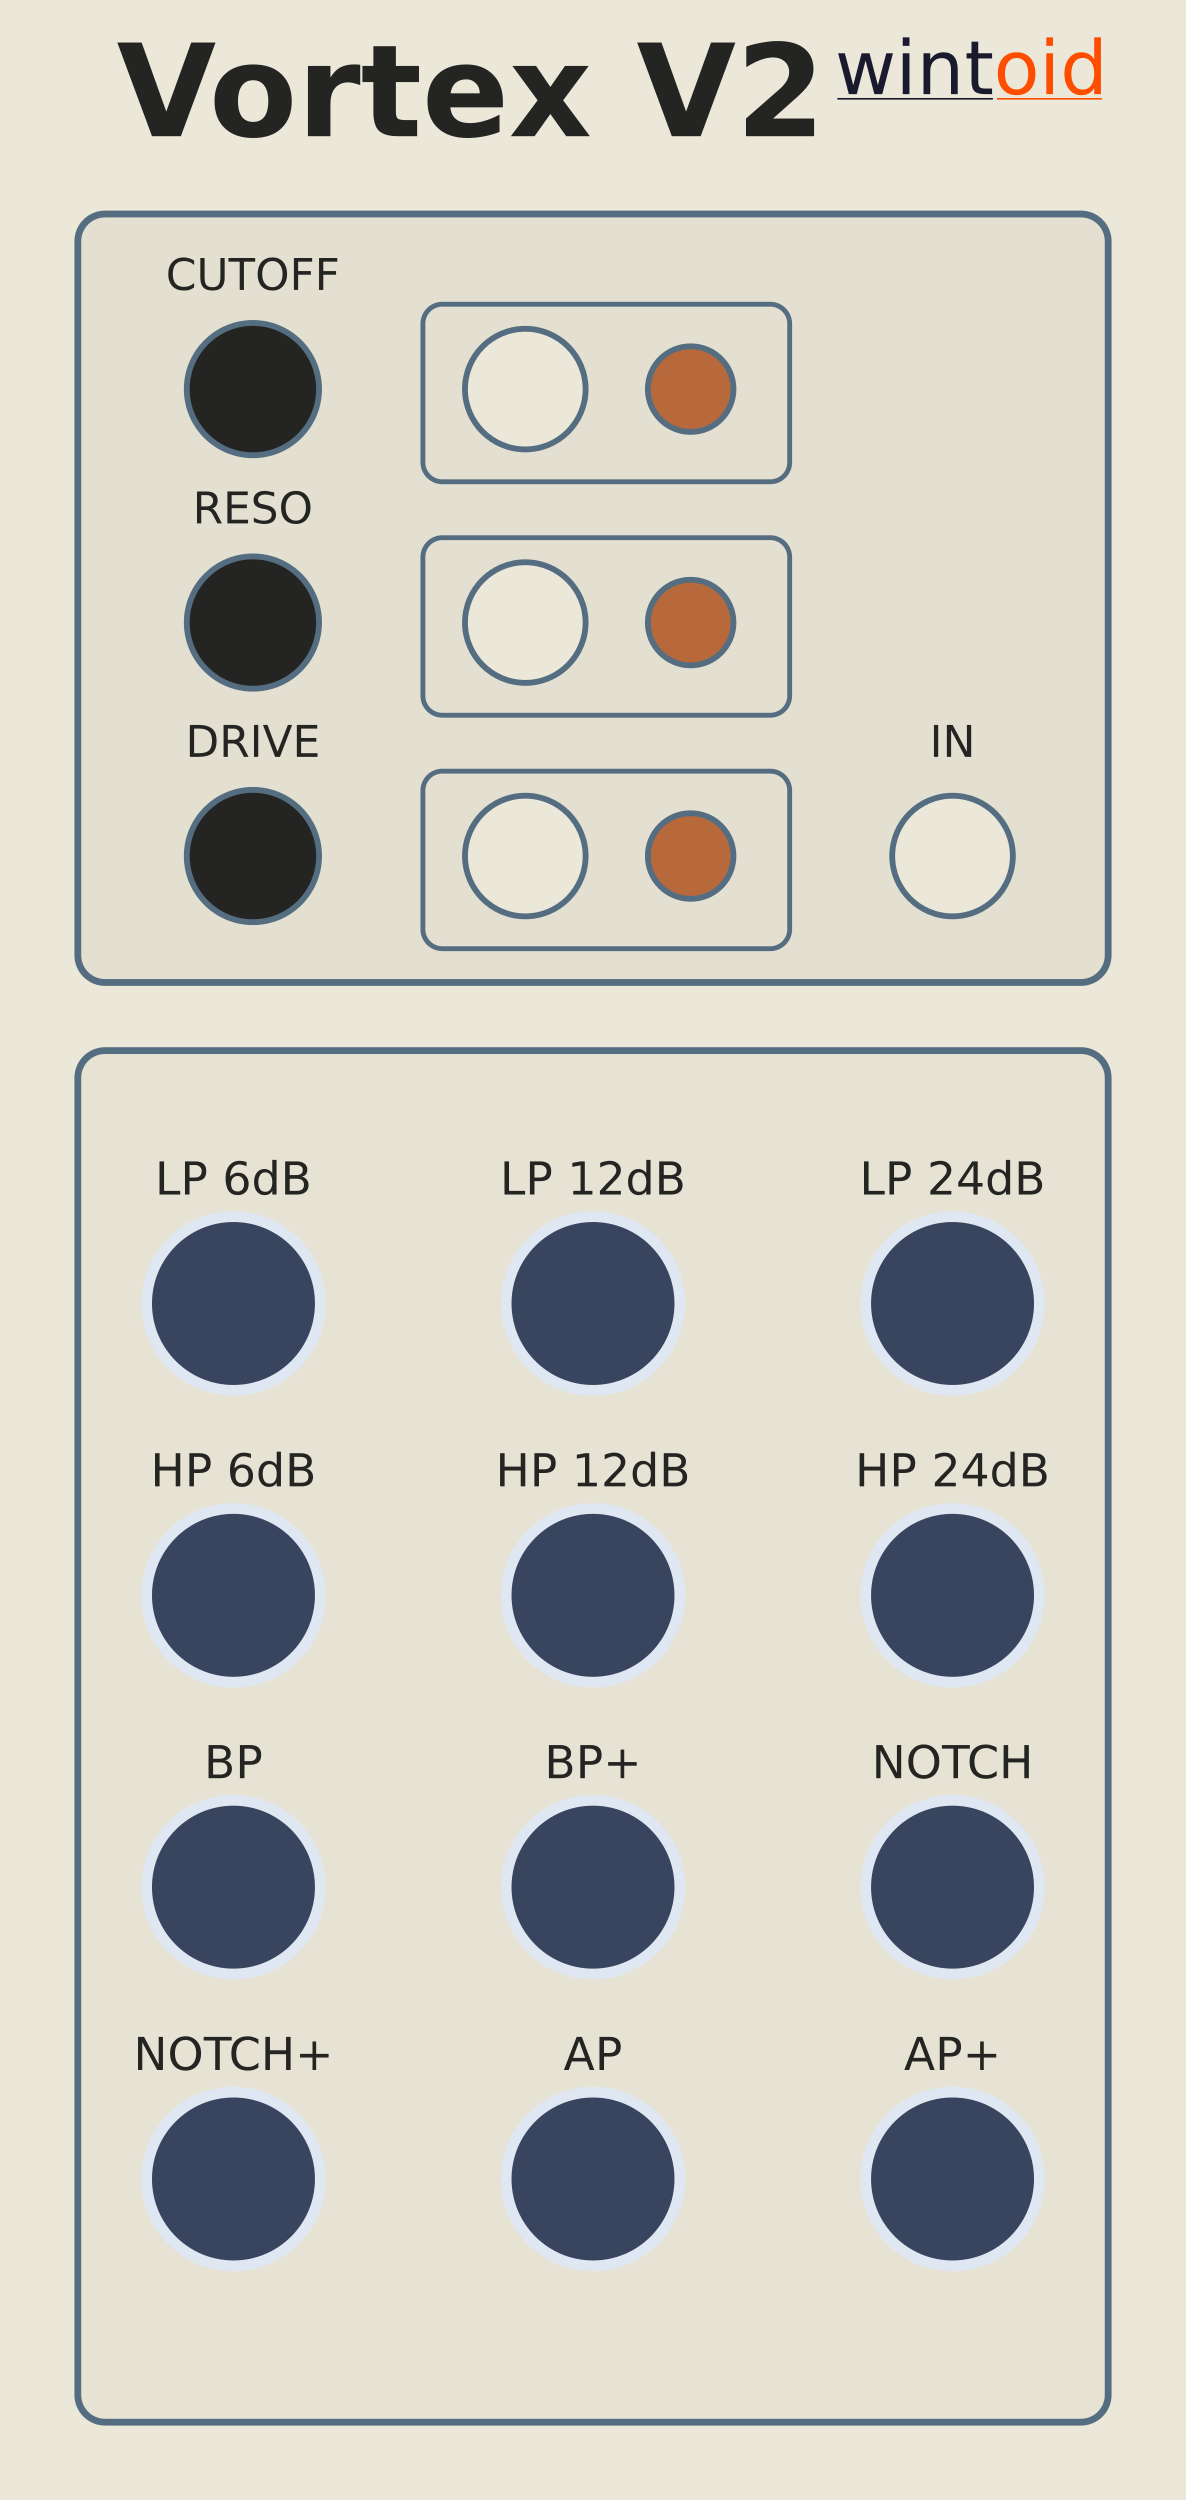
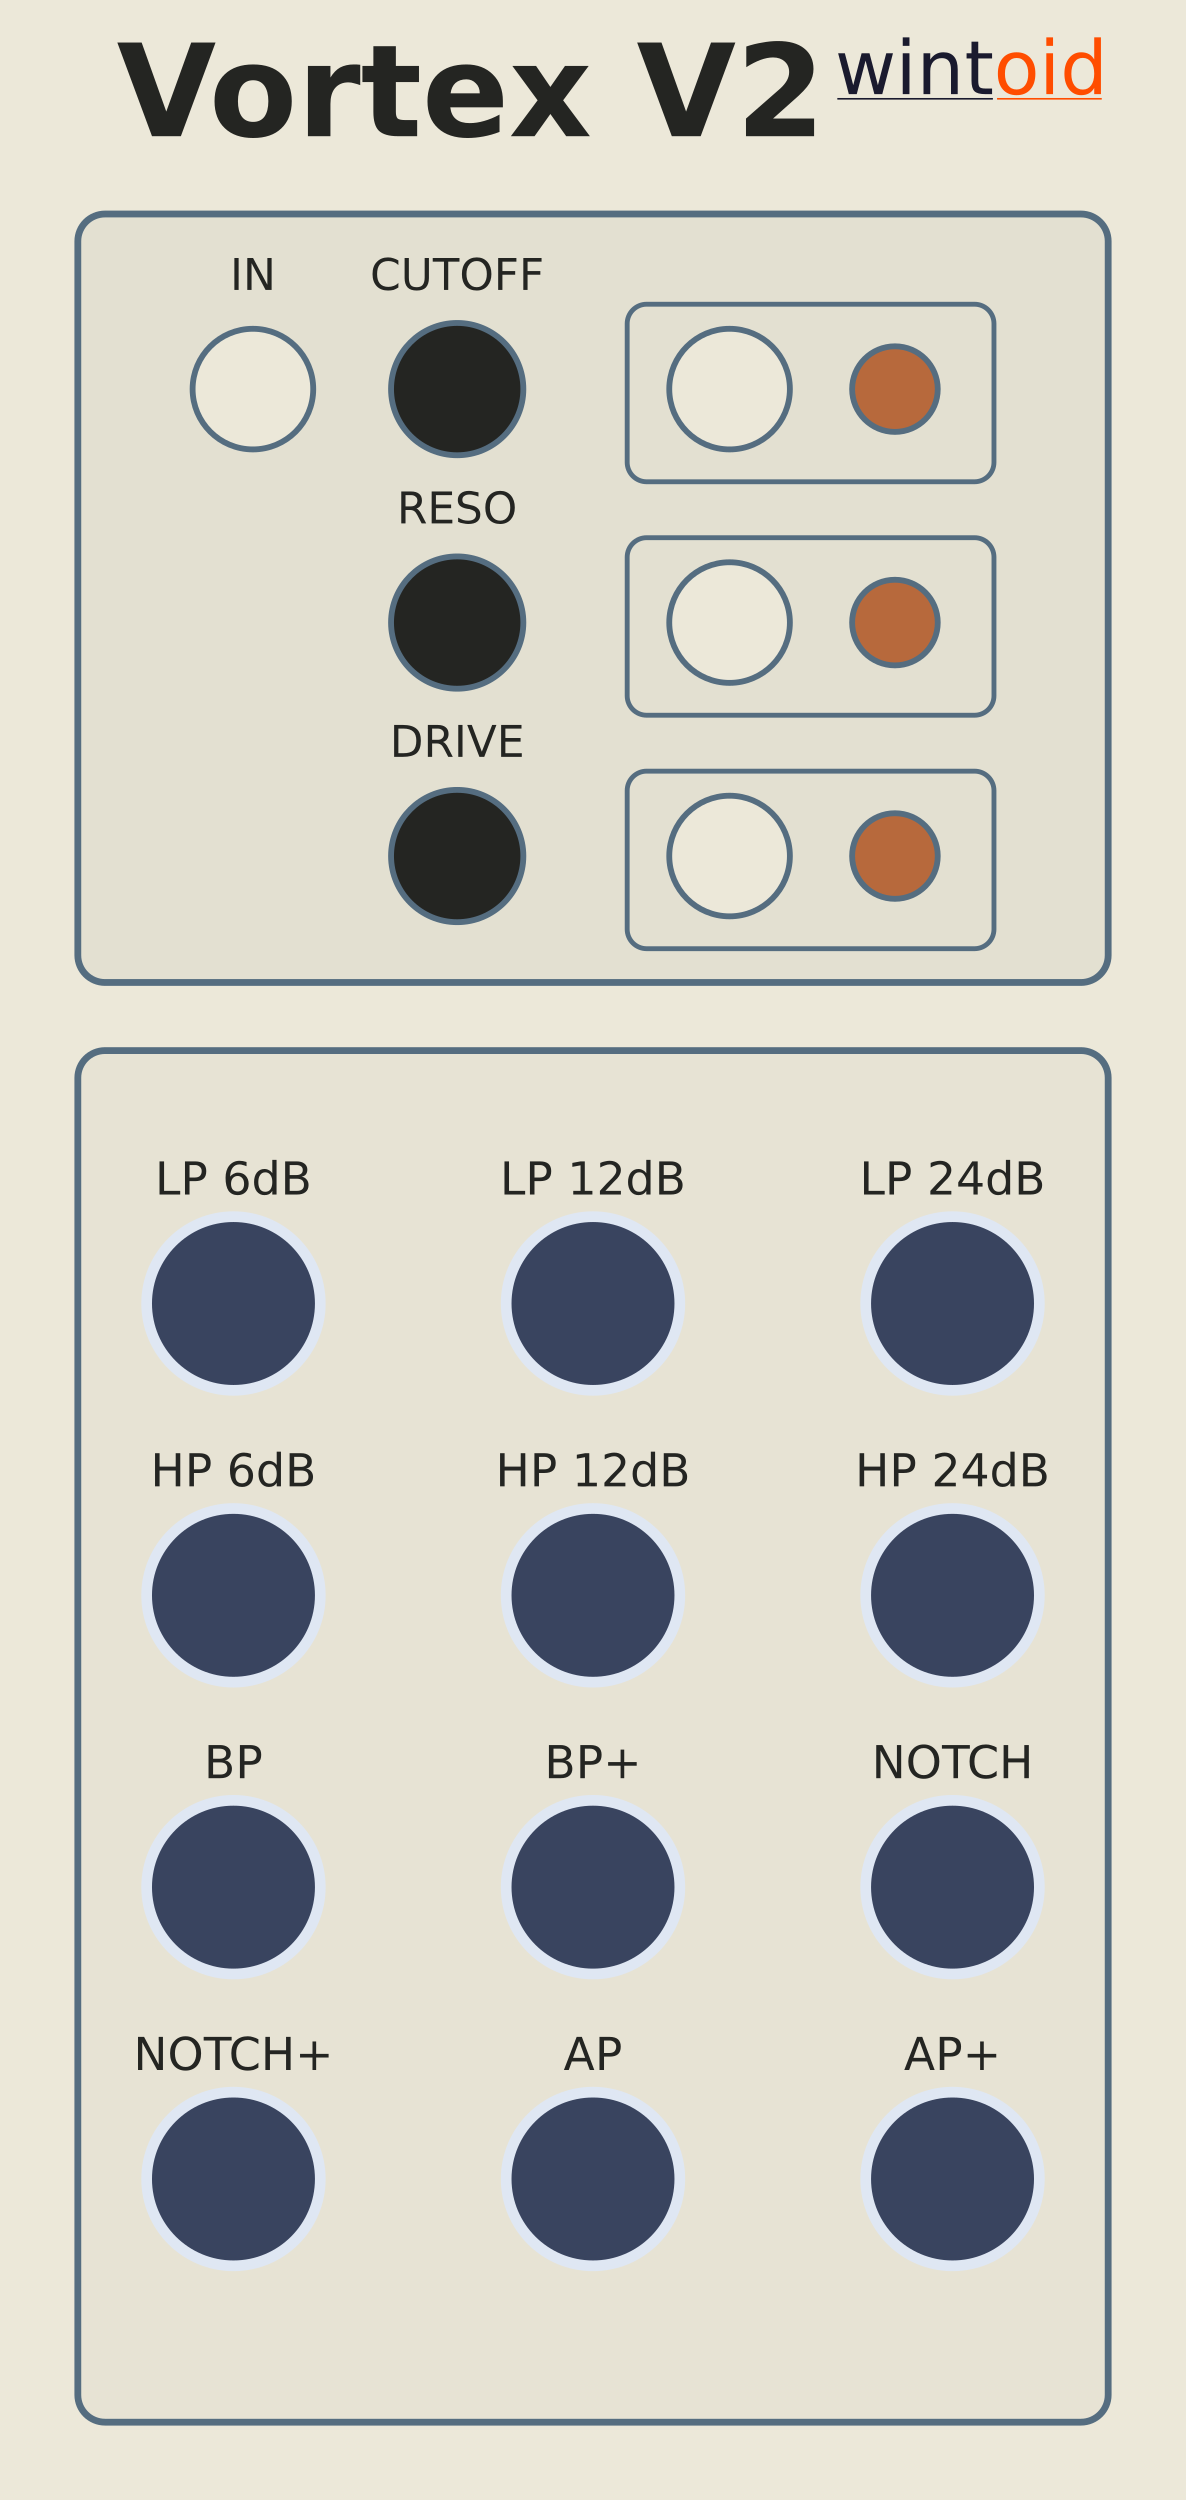
<svg xmlns="http://www.w3.org/2000/svg" width="60.96mm" height="128.5mm" viewBox="0 0 60.96 128.5">
  <rect x="0" y="0" width="60.96" height="128.5" fill="#ece8d9" stroke="#ece8d9" stroke-width="0" />
  <g id="wintoid-logo" transform="translate(42.919 0.638) scale(0.06)">
    <g id="wint-glyphs" fill="#1a1a2e">
      <path data-glyph="w" data-glyph-index="90" data-bbox="2.6875,-35,49.6562,0" transform="translate(0 70)" fill="#1a1a2e" d="M 2.688 -35 L 8.438 -35 L 15.625 -7.688 L 22.781 -35 L 29.562 -35 L 36.75 -7.688 L 43.906 -35 L 49.656 -35 L 40.5 0 L 33.719 0 L 26.188 -28.688 L 18.625 0 L 11.844 0 Z" />
      <path data-glyph="i" data-glyph-index="76" data-bbox="6.0312,-48.625,11.7812,0" transform="translate(52 70)" fill="#1a1a2e" d="M 6.031 -35 L 11.781 -35 L 11.781 0 L 6.031 0 Z M 6.031 -48.625 L 11.781 -48.625 L 11.781 -41.344 L 6.031 -41.344 Z" />
      <path data-glyph="n" data-glyph-index="81" data-bbox="5.8125,-35.8438,35.125,0" transform="translate(70 70)" fill="#1a1a2e" d="M 35.125 -21.125 L 35.125 0 L 29.375 0 L 29.375 -20.938 Q 29.375 -25.906 27.438 -28.375 Q 25.5 -30.844 21.625 -30.844 Q 16.969 -30.844 14.281 -27.875 Q 11.594 -24.906 11.594 -19.781 L 11.594 0 L 5.812 0 L 5.812 -35 L 11.594 -35 L 11.594 -29.562 Q 13.656 -32.719 16.453 -34.281 Q 19.25 -35.844 22.906 -35.844 Q 28.938 -35.844 32.031 -32.109 Q 35.125 -28.375 35.125 -21.125 Z" />
      <path data-glyph="t" data-glyph-index="87" data-bbox="1.7188,-44.9375,23.5625,0" transform="translate(111 70)" fill="#1a1a2e" d="M 11.719 -44.938 L 11.719 -35 L 23.562 -35 L 23.562 -30.531 L 11.719 -30.531 L 11.719 -11.531 Q 11.719 -7.25 12.891 -6.031 Q 14.062 -4.812 17.656 -4.812 L 23.562 -4.812 L 23.562 0 L 17.656 0 Q 11 0 8.469 -2.484 Q 5.938 -4.969 5.938 -11.531 L 5.938 -30.531 L 1.719 -30.531 L 1.719 -35 L 5.938 -35 L 5.938 -44.938 Z" />
    </g>
    <line id="wint-underline" x1="2.688" y1="74" x2="134.562" y2="74" stroke="#1a1a2e" stroke-width="1.4" stroke-linecap="square" />
    <g id="oid-glyphs" fill="#ff4d00">
      <path data-glyph="o" data-glyph-index="82" data-bbox="3.5312,-35.8438,35.6562,0.9062" transform="translate(136 70)" fill="#ff4d00" d="M 19.594 -30.969 Q 14.969 -30.969 12.281 -27.359 Q 9.594 -23.75 9.594 -17.469 Q 9.594 -11.188 12.266 -7.578 Q 14.938 -3.969 19.594 -3.969 Q 24.188 -3.969 26.875 -7.594 Q 29.562 -11.219 29.562 -17.469 Q 29.562 -23.688 26.875 -27.328 Q 24.188 -30.969 19.594 -30.969 Z M 19.594 -35.844 Q 27.094 -35.844 31.375 -30.969 Q 35.656 -26.094 35.656 -17.469 Q 35.656 -8.875 31.375 -3.984 Q 27.094 0.906 19.594 0.906 Q 12.062 0.906 7.797 -3.984 Q 3.531 -8.875 3.531 -17.469 Q 3.531 -26.094 7.797 -30.969 Q 12.062 -35.844 19.594 -35.844 Z" />
      <path data-glyph="i" data-glyph-index="76" data-bbox="6.0312,-48.625,11.7812,0" transform="translate(175 70)" fill="#ff4d00" d="M 6.031 -35 L 11.781 -35 L 11.781 0 L 6.031 0 Z M 6.031 -48.625 L 11.781 -48.625 L 11.781 -41.344 L 6.031 -41.344 Z" />
      <path data-glyph="d" data-glyph-index="71" data-bbox="3.5312,-48.625,34.8125,0.9062" transform="translate(193 70)" fill="#ff4d00" d="M 29.062 -29.688 L 29.062 -48.625 L 34.812 -48.625 L 34.812 0 L 29.062 0 L 29.062 -5.25 Q 27.25 -2.125 24.484 -0.609 Q 21.719 0.906 17.844 0.906 Q 11.5 0.906 7.516 -4.156 Q 3.531 -9.219 3.531 -17.469 Q 3.531 -25.719 7.516 -30.781 Q 11.5 -35.844 17.844 -35.844 Q 21.719 -35.844 24.484 -34.328 Q 27.25 -32.812 29.062 -29.688 Z M 9.469 -17.469 Q 9.469 -11.125 12.078 -7.516 Q 14.688 -3.906 19.25 -3.906 Q 23.812 -3.906 26.438 -7.516 Q 29.062 -11.125 29.062 -17.469 Q 29.062 -23.812 26.438 -27.422 Q 23.812 -31.031 19.25 -31.031 Q 14.688 -31.031 12.078 -27.422 Q 9.469 -23.812 9.469 -17.469 Z" />
    </g>
    <line id="oid-underline" x1="139.531" y1="74" x2="227.812" y2="74" stroke="#ff4d00" stroke-width="1.4" stroke-linecap="square" />
  </g>
  <text x="6" y="7" text-anchor="start" font-family="DejaVu Sans" font-size="6.6" font-weight="700" fill="#242522">Vortex V2</text>
  <rect id="controls-section" x="4" y="11" width="52.96" height="39.5" fill="#e3e0d1" stroke="#556d80" stroke-width="0.35" rx="1.4" />
  <rect id="outputs-section" x="4" y="54" width="52.96" height="70.5" fill="#e7e3d4" stroke="#556d80" stroke-width="0.35" rx="1.4" />
-   <rect id="cutoff-cv-group" x="21.737" y="15.637" width="18.853" height="9.126" fill="none" stroke="#556d80" stroke-width="0.25" rx="1" />
-   <rect id="resonance-cv-group" x="21.737" y="27.637" width="18.853" height="9.126" fill="none" stroke="#556d80" stroke-width="0.25" rx="1" />
-   <rect id="drive-cv-group" x="21.737" y="39.637" width="18.853" height="9.126" fill="none" stroke="#556d80" stroke-width="0.25" rx="1" />
-   <text x="13" y="14.9" text-anchor="middle" font-family="DejaVu Sans" font-size="2.25" font-weight="400" fill="#242522">CUTOFF</text>
-   <circle cx="13" cy="20" r="3.4" fill="#242522" stroke="#556d80" stroke-width="0.3" />
-   <circle cx="27" cy="20" r="3.1" fill="#ece8d9" stroke="#556d80" stroke-width="0.3" />
-   <circle cx="35.5" cy="20" r="2.2" fill="#b7693c" stroke="#556d80" stroke-width="0.3" />
-   <text x="13" y="26.9" text-anchor="middle" font-family="DejaVu Sans" font-size="2.25" font-weight="400" fill="#242522">RESO</text>
-   <circle cx="13" cy="32" r="3.4" fill="#242522" stroke="#556d80" stroke-width="0.3" />
-   <circle cx="27" cy="32" r="3.1" fill="#ece8d9" stroke="#556d80" stroke-width="0.3" />
-   <circle cx="35.5" cy="32" r="2.2" fill="#b7693c" stroke="#556d80" stroke-width="0.3" />
-   <text x="13" y="38.9" text-anchor="middle" font-family="DejaVu Sans" font-size="2.25" font-weight="400" fill="#242522">DRIVE</text>
-   <circle cx="13" cy="44" r="3.4" fill="#242522" stroke="#556d80" stroke-width="0.3" />
-   <circle cx="27" cy="44" r="3.1" fill="#ece8d9" stroke="#556d80" stroke-width="0.3" />
-   <circle cx="35.5" cy="44" r="2.2" fill="#b7693c" stroke="#556d80" stroke-width="0.3" />
-   <text x="48.96" y="38.9" text-anchor="middle" font-family="DejaVu Sans" font-size="2.25" font-weight="400" fill="#242522">IN</text>
-   <circle cx="48.96" cy="44" r="3.1" fill="#ece8d9" stroke="#556d80" stroke-width="0.3" />
+   <rect id="cutoff-cv-group" x="32.237" y="15.637" width="18.853" height="9.126" fill="none" stroke="#556d80" stroke-width="0.25" rx="1" />
+   <rect id="resonance-cv-group" x="32.237" y="27.637" width="18.853" height="9.126" fill="none" stroke="#556d80" stroke-width="0.25" rx="1" />
+   <rect id="drive-cv-group" x="32.237" y="39.637" width="18.853" height="9.126" fill="none" stroke="#556d80" stroke-width="0.25" rx="1" />
+   <text x="23.5" y="14.9" text-anchor="middle" font-family="DejaVu Sans" font-size="2.25" font-weight="400" fill="#242522">CUTOFF</text>
+   <circle cx="23.5" cy="20" r="3.4" fill="#242522" stroke="#556d80" stroke-width="0.3" />
+   <circle cx="37.5" cy="20" r="3.1" fill="#ece8d9" stroke="#556d80" stroke-width="0.3" />
+   <circle cx="46" cy="20" r="2.2" fill="#b7693c" stroke="#556d80" stroke-width="0.3" />
+   <text x="23.5" y="26.9" text-anchor="middle" font-family="DejaVu Sans" font-size="2.25" font-weight="400" fill="#242522">RESO</text>
+   <circle cx="23.5" cy="32" r="3.4" fill="#242522" stroke="#556d80" stroke-width="0.3" />
+   <circle cx="37.5" cy="32" r="3.1" fill="#ece8d9" stroke="#556d80" stroke-width="0.3" />
+   <circle cx="46" cy="32" r="2.2" fill="#b7693c" stroke="#556d80" stroke-width="0.3" />
+   <text x="23.5" y="38.9" text-anchor="middle" font-family="DejaVu Sans" font-size="2.25" font-weight="400" fill="#242522">DRIVE</text>
+   <circle cx="23.5" cy="44" r="3.4" fill="#242522" stroke="#556d80" stroke-width="0.3" />
+   <circle cx="37.5" cy="44" r="3.1" fill="#ece8d9" stroke="#556d80" stroke-width="0.3" />
+   <circle cx="46" cy="44" r="2.2" fill="#b7693c" stroke="#556d80" stroke-width="0.3" />
+   <text x="13" y="14.9" text-anchor="middle" font-family="DejaVu Sans" font-size="2.25" font-weight="400" fill="#242522">IN</text>
+   <circle cx="13" cy="20" r="3.1" fill="#ece8d9" stroke="#556d80" stroke-width="0.3" />
  <text x="12" y="61.4" text-anchor="middle" font-family="DejaVu Sans" font-size="2.35" font-weight="400" fill="#242522">LP 6dB</text>
  <circle cx="12" cy="67" r="4.463" fill="#39445f" stroke="#dfe7f3" stroke-width="0.55" />
  <text x="30.48" y="61.4" text-anchor="middle" font-family="DejaVu Sans" font-size="2.35" font-weight="400" fill="#242522">LP 12dB</text>
  <circle cx="30.48" cy="67" r="4.463" fill="#39445f" stroke="#dfe7f3" stroke-width="0.55" />
  <text x="48.96" y="61.4" text-anchor="middle" font-family="DejaVu Sans" font-size="2.35" font-weight="400" fill="#242522">LP 24dB</text>
  <circle cx="48.96" cy="67" r="4.463" fill="#39445f" stroke="#dfe7f3" stroke-width="0.55" />
  <text x="12" y="76.4" text-anchor="middle" font-family="DejaVu Sans" font-size="2.35" font-weight="400" fill="#242522">HP 6dB</text>
  <circle cx="12" cy="82" r="4.463" fill="#39445f" stroke="#dfe7f3" stroke-width="0.55" />
  <text x="30.48" y="76.4" text-anchor="middle" font-family="DejaVu Sans" font-size="2.35" font-weight="400" fill="#242522">HP 12dB</text>
  <circle cx="30.48" cy="82" r="4.463" fill="#39445f" stroke="#dfe7f3" stroke-width="0.55" />
  <text x="48.96" y="76.4" text-anchor="middle" font-family="DejaVu Sans" font-size="2.35" font-weight="400" fill="#242522">HP 24dB</text>
  <circle cx="48.96" cy="82" r="4.463" fill="#39445f" stroke="#dfe7f3" stroke-width="0.55" />
  <text x="12" y="91.4" text-anchor="middle" font-family="DejaVu Sans" font-size="2.35" font-weight="400" fill="#242522">BP</text>
  <circle cx="12" cy="97" r="4.463" fill="#39445f" stroke="#dfe7f3" stroke-width="0.55" />
  <text x="30.48" y="91.4" text-anchor="middle" font-family="DejaVu Sans" font-size="2.35" font-weight="400" fill="#242522">BP+</text>
  <circle cx="30.48" cy="97" r="4.463" fill="#39445f" stroke="#dfe7f3" stroke-width="0.55" />
  <text x="48.96" y="91.4" text-anchor="middle" font-family="DejaVu Sans" font-size="2.35" font-weight="400" fill="#242522">NOTCH</text>
  <circle cx="48.96" cy="97" r="4.463" fill="#39445f" stroke="#dfe7f3" stroke-width="0.55" />
  <text x="12" y="106.4" text-anchor="middle" font-family="DejaVu Sans" font-size="2.35" font-weight="400" fill="#242522">NOTCH+</text>
  <circle cx="12" cy="112" r="4.463" fill="#39445f" stroke="#dfe7f3" stroke-width="0.55" />
  <text x="30.48" y="106.4" text-anchor="middle" font-family="DejaVu Sans" font-size="2.35" font-weight="400" fill="#242522">AP</text>
  <circle cx="30.48" cy="112" r="4.463" fill="#39445f" stroke="#dfe7f3" stroke-width="0.55" />
  <text x="48.96" y="106.4" text-anchor="middle" font-family="DejaVu Sans" font-size="2.35" font-weight="400" fill="#242522">AP+</text>
  <circle cx="48.96" cy="112" r="4.463" fill="#39445f" stroke="#dfe7f3" stroke-width="0.55" />
</svg>
